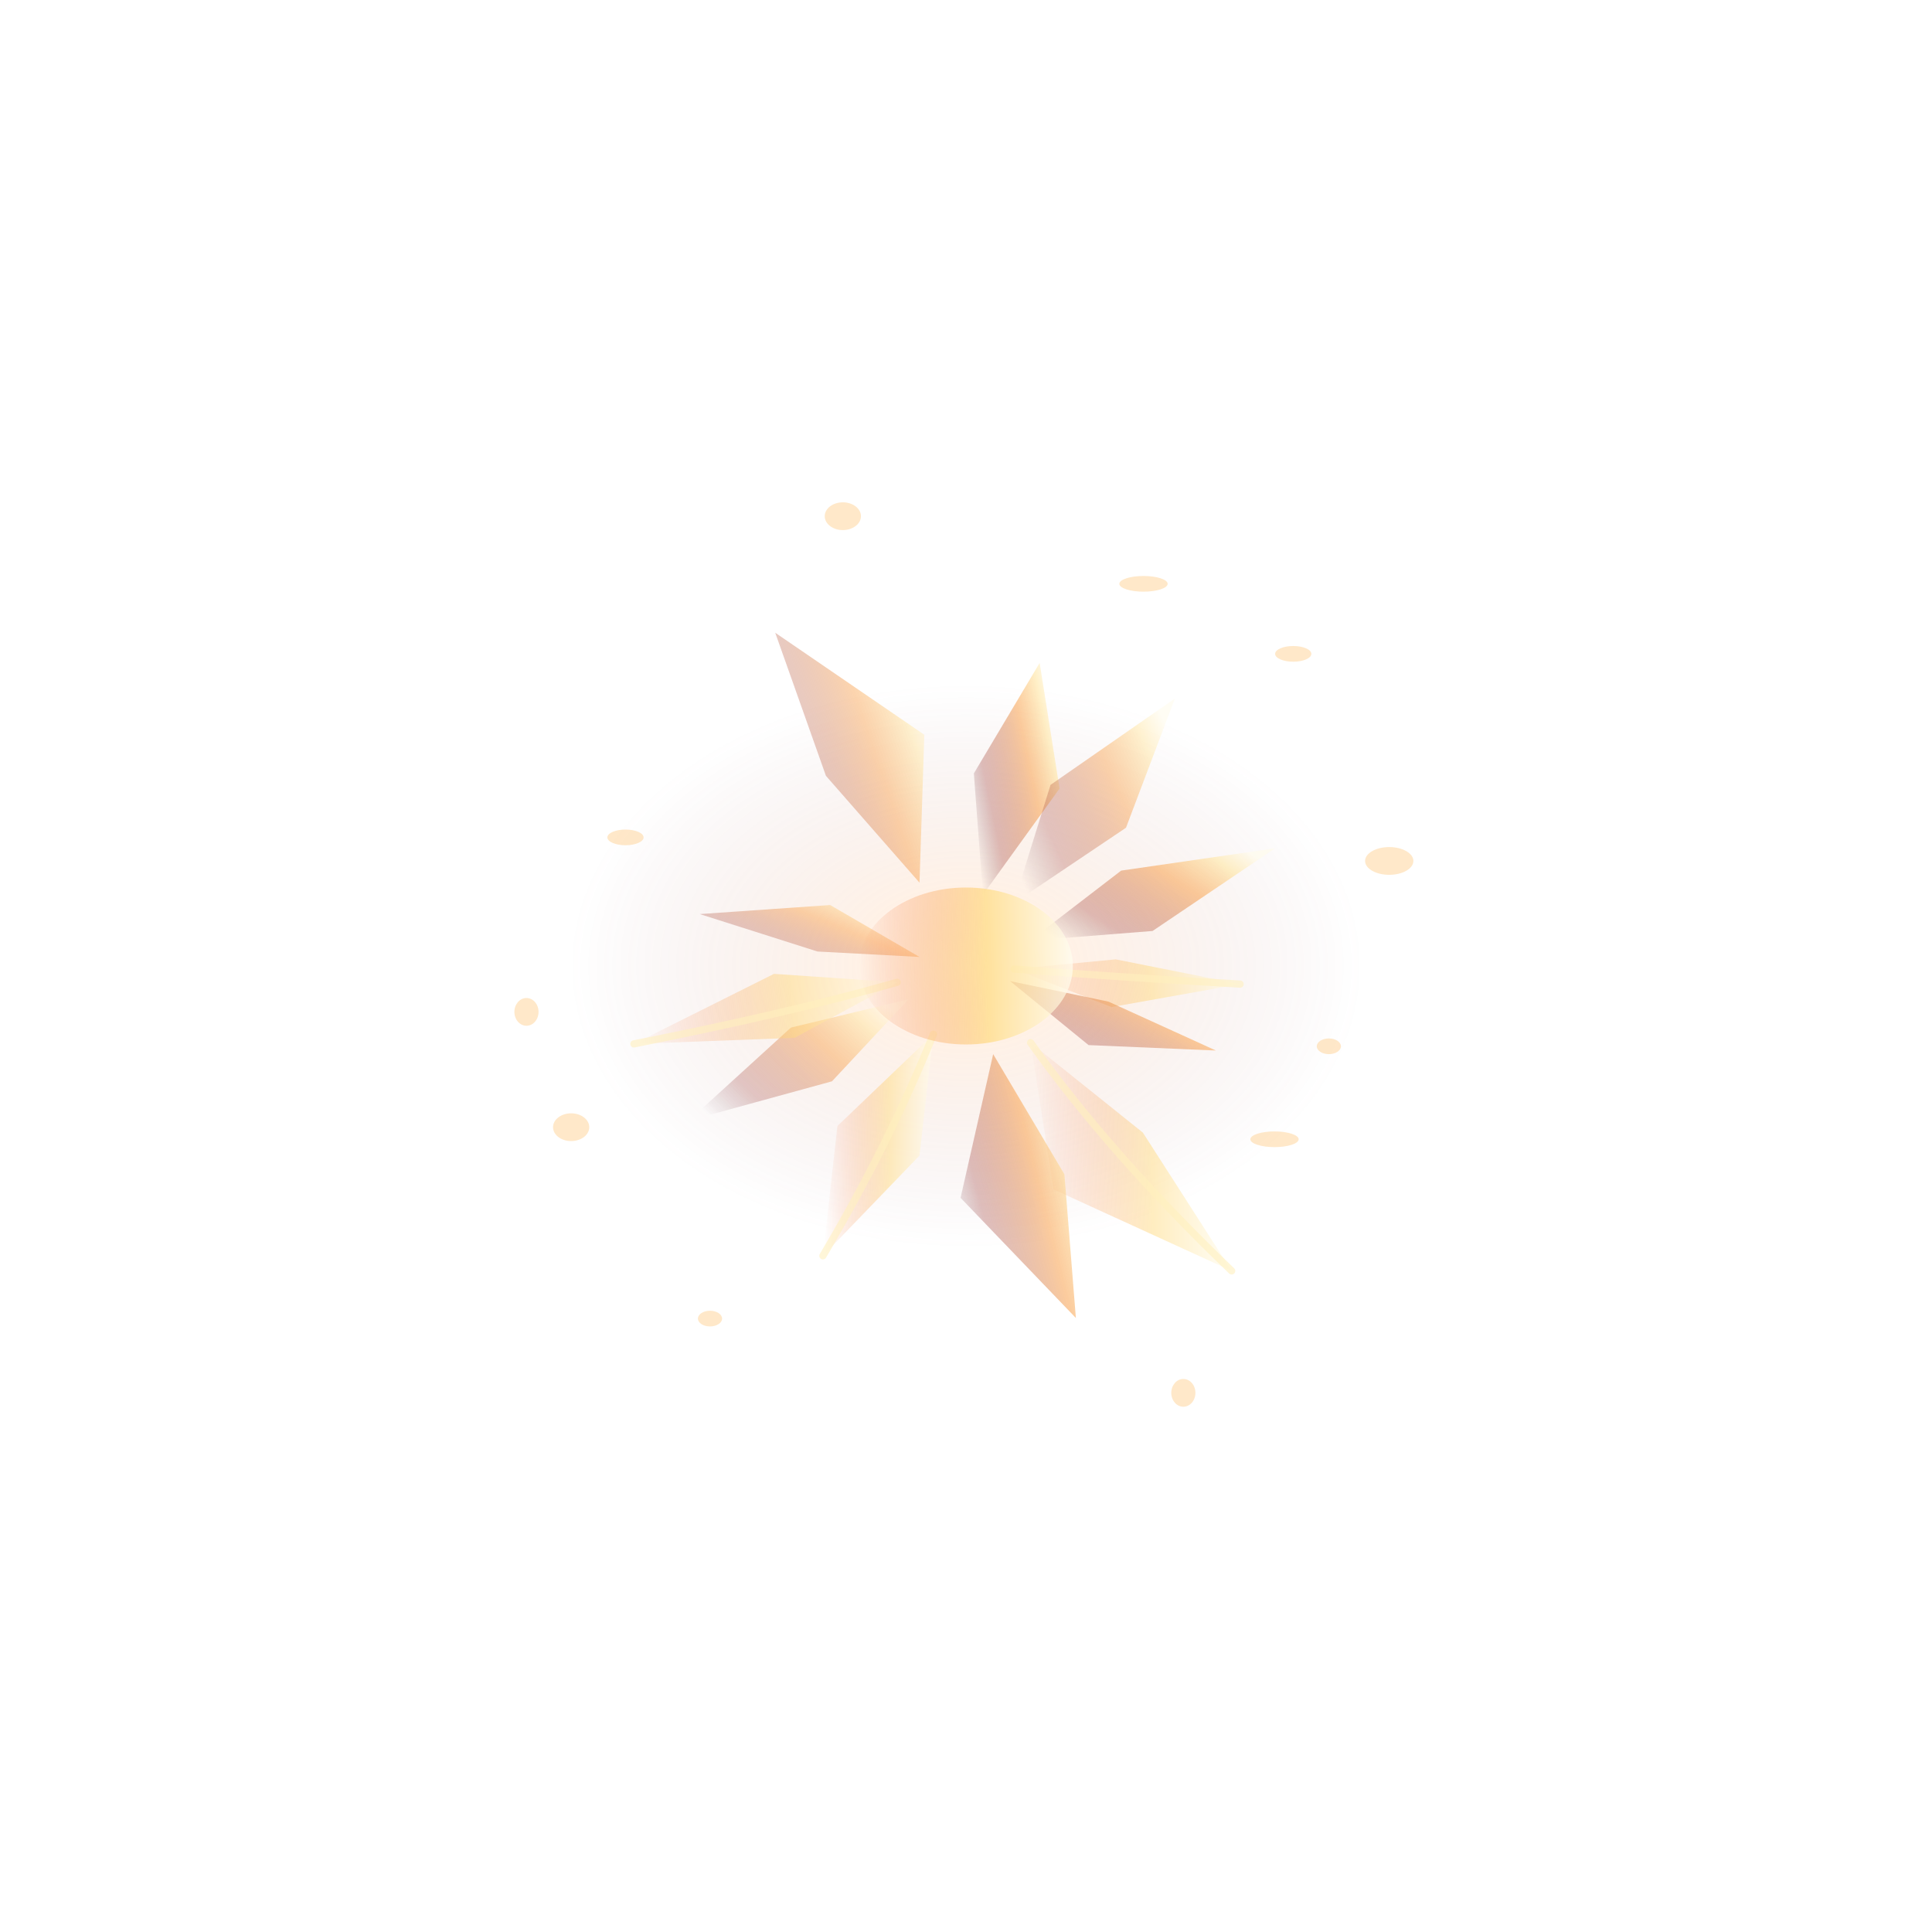
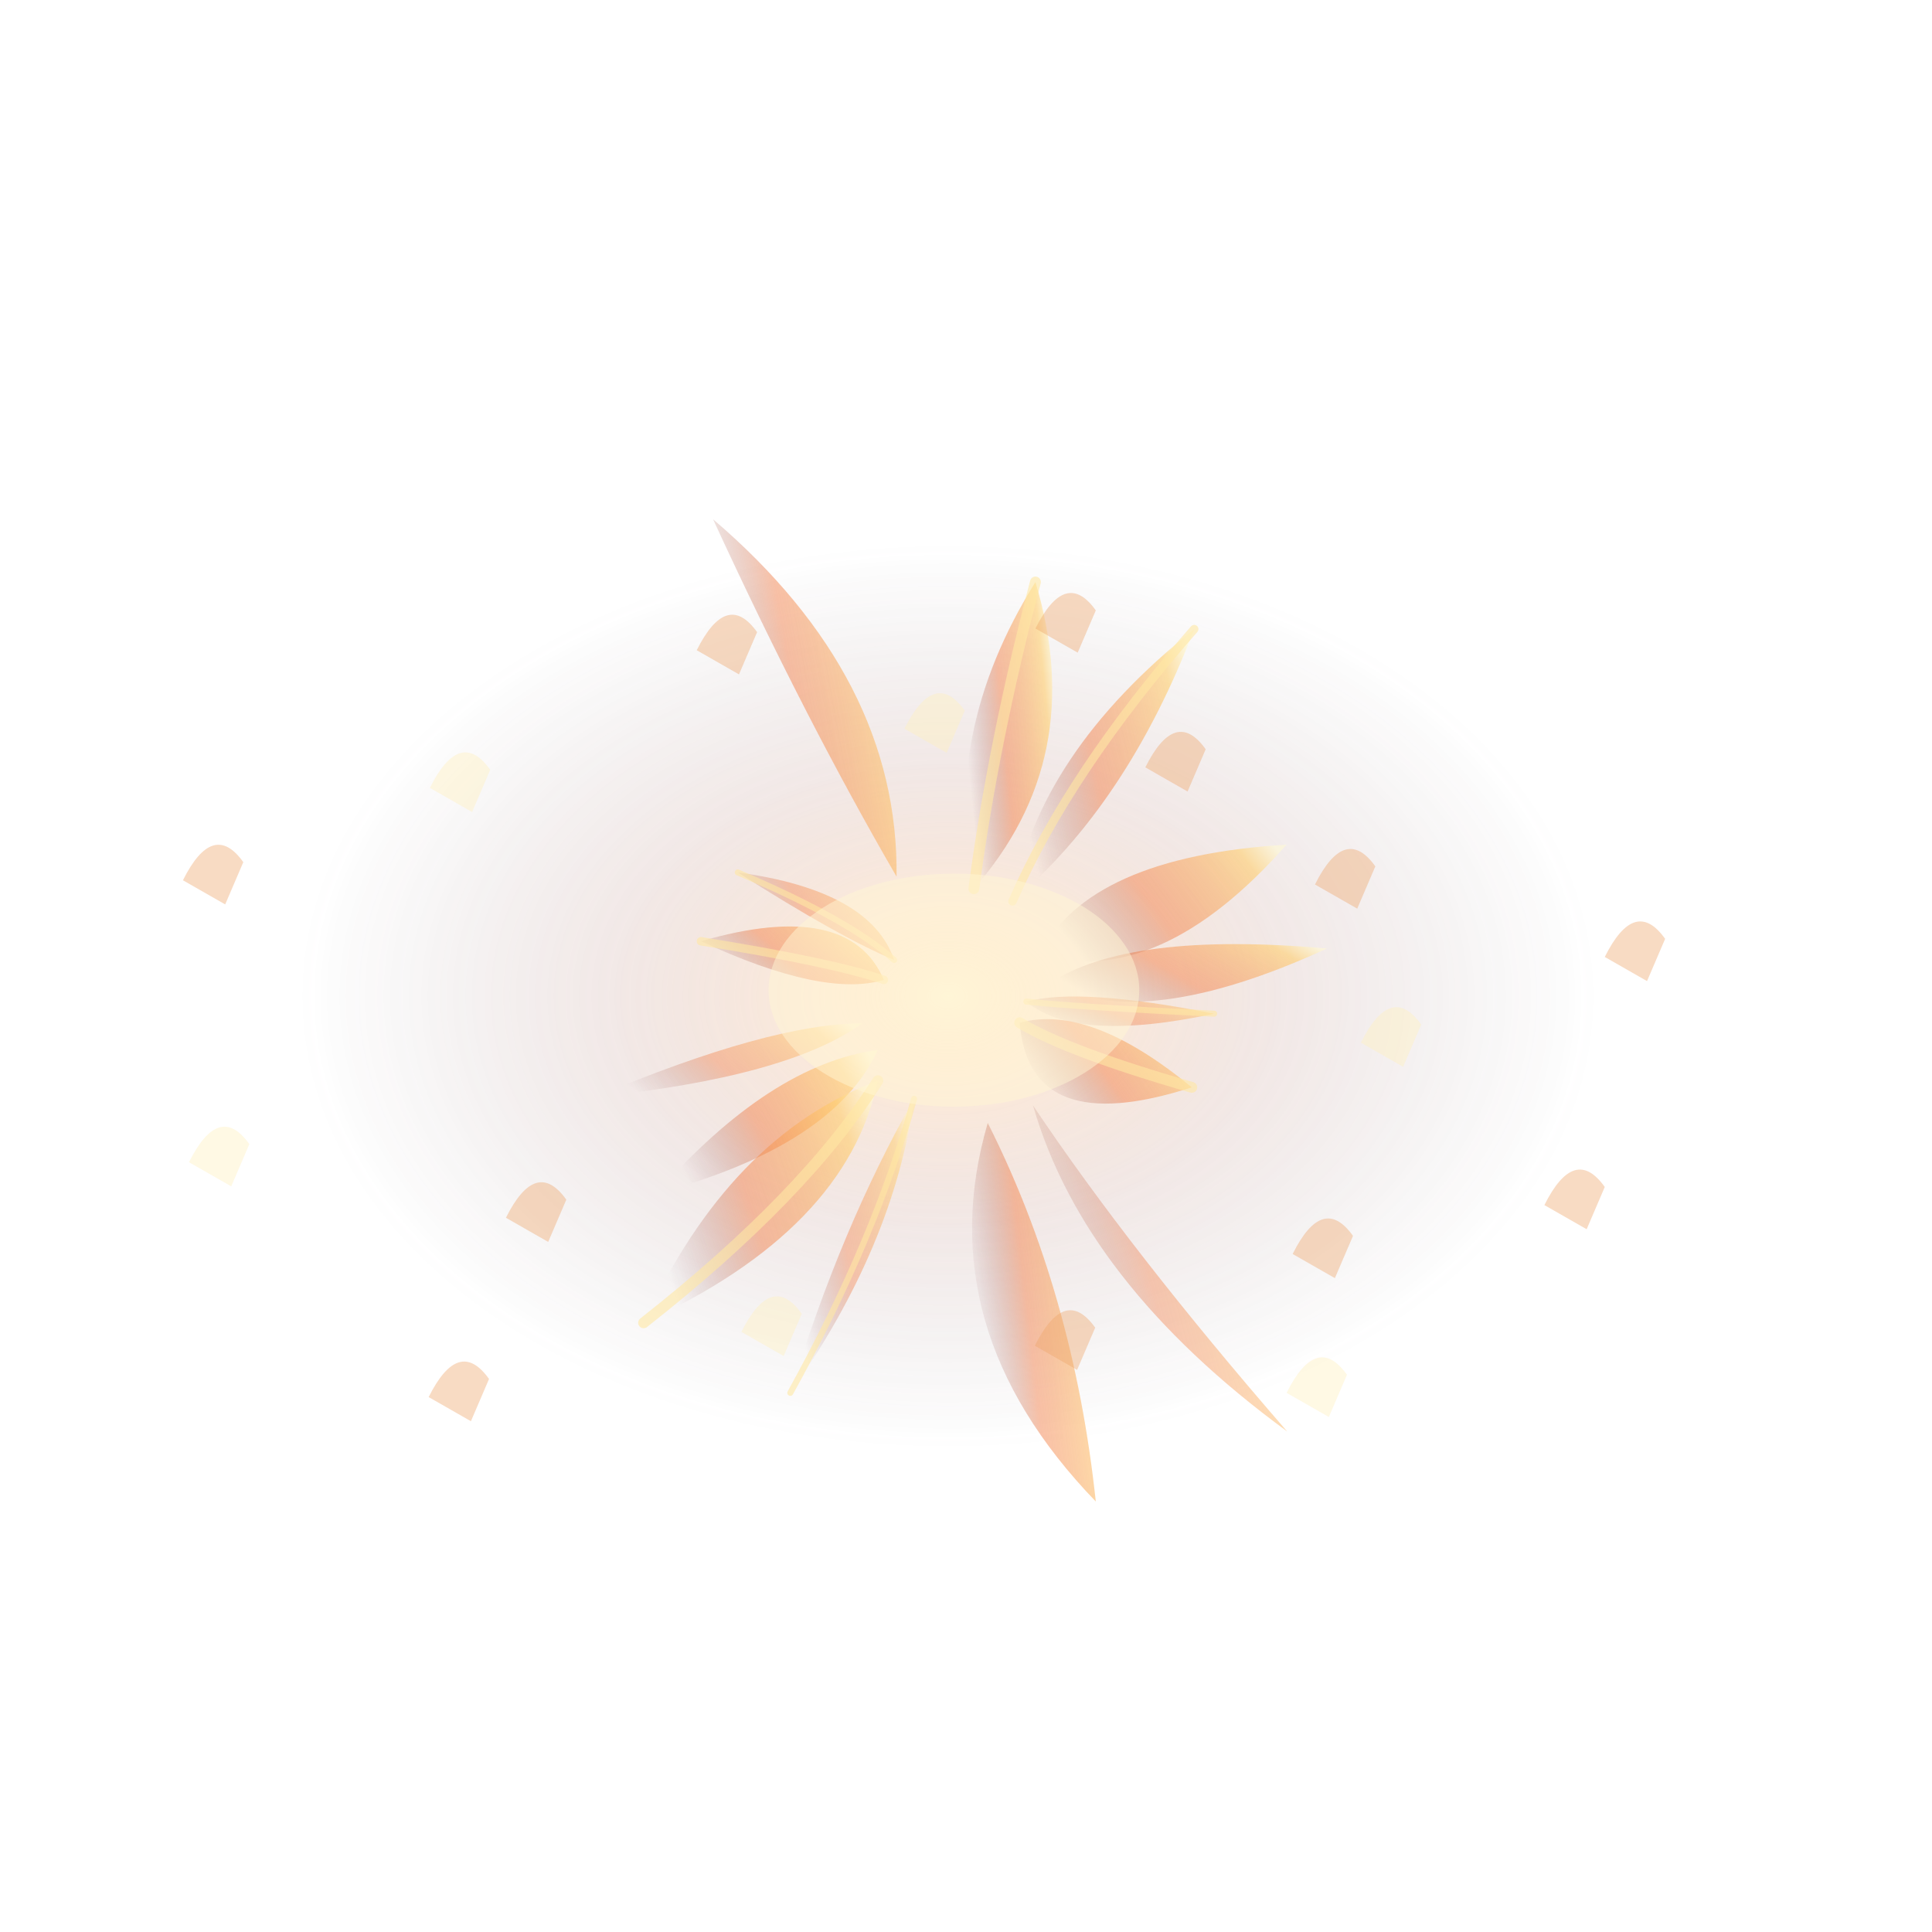
<svg xmlns="http://www.w3.org/2000/svg" width="320" height="320" viewBox="0 0 320 320">
  <defs>
-     <linearGradient id="fire" x1="0%" y1="80%" x2="100%" y2="23%">
-       <stop offset="0" stop-color="#451f35" stop-opacity="0" />
-       <stop offset=".23" stop-color="#9c3a35" stop-opacity=".53" />
-       <stop offset=".64" stop-color="#f89d46" stop-opacity=".88" />
-       <stop offset=".86" stop-color="#ffe5a1" />
-       <stop offset="1" stop-color="#fffbea" />
+     <linearGradient id="strike" x1="0%" y1="50%" x2="100%" y2="15%">
+       <stop offset="0" stop-color="#6c3c4b" stop-opacity="0" />
+       <stop offset=".4" stop-color="#f2773d" stop-opacity=".75" />
+       <stop offset=".86" stop-color="#ffce6e" />
+       <stop offset="1" stop-color="#fffad4" />
    </linearGradient>
-     <linearGradient id="hot" x1="0%" y1="40%" x2="100%" y2="38%">
-       <stop offset="0" stop-color="#f36b40" stop-opacity="0" />
-       <stop offset=".6" stop-color="#ffdb81" />
-       <stop offset="1" stop-color="#fffef1" />
-     </linearGradient>
-     <radialGradient id="mist">
-       <stop offset="0" stop-color="#ffdd92" stop-opacity=".56" />
-       <stop offset=".28" stop-color="#ff9e50" stop-opacity=".28" />
-       <stop offset="1" stop-color="#7d3445" stop-opacity="0" />
+     <radialGradient id="sm">
+       <stop offset="0" stop-color="#ffeab0" stop-opacity=".67" />
+       <stop offset=".18" stop-color="#faad68" stop-opacity=".36" />
+       <stop offset=".53" stop-color="#9e594c" stop-opacity=".19" />
+       <stop offset="1" stop-color="#4a3c46" stop-opacity="0" />
    </radialGradient>
  </defs>
-   <ellipse cx="160" cy="160" rx="65.2" ry="46.6" fill="url(#mist)" opacity="0.5" />
-   <path d="M168.0 160.5 L184.1 166.8 L205.4 163.0 L184.8 158.9 Z" fill="url(#hot)" opacity="0.5" />
-   <path d="M168.0 160.5 Q184.5 161.8 205.4 163.0" fill="none" stroke="#fff0be" stroke-width="1.2" stroke-linecap="round" opacity="0.6" />
-   <path d="M150.5 165.5 L131.0 170.2 L114.1 185.6 L137.8 179.1 Z" fill="url(#fire)" opacity="0.5" />
-   <path d="M162.8 148.2 L175.5 130.6 L172.2 109.8 L161.3 128.1 Z" fill="url(#fire)" opacity="0.6" />
-   <path d="M170.7 172.7 L174.5 197.0 L204.0 210.5 L189.3 187.6 Z" fill="url(#hot)" opacity="0.5" />
-   <path d="M170.7 172.7 Q183.8 191.1 204.0 210.5" fill="none" stroke="#fff0be" stroke-width="1.2" stroke-linecap="round" opacity="0.6" />
-   <path d="M152.3 158.5 L137.5 149.9 L115.9 151.4 L135.4 157.6 Z" fill="url(#fire)" opacity="0.5" />
-   <path d="M170.6 155.8 L190.9 154.2 L211.2 140.5 L185.7 144.2 Z" fill="url(#fire)" opacity="0.6" />
-   <path d="M154.6 171.3 L138.7 186.5 L136.3 208.0 L152.3 191.4 Z" fill="url(#hot)" opacity="0.5" />
-   <path d="M154.6 171.3 Q147.2 189.6 136.3 208.0" fill="none" stroke="#fff0be" stroke-width="1.2" stroke-linecap="round" opacity="0.6" />
-   <path d="M152.3 146.2 L153.1 121.7 L128.4 104.8 L136.8 128.5 Z" fill="url(#fire)" opacity="0.5" />
-   <path d="M167.3 162.5 L180.3 173.1 L201.4 174.0 L183.6 165.9 Z" fill="url(#fire)" opacity="0.6" />
-   <path d="M148.6 162.7 L128.2 161.3 L105.0 172.9 L131.6 171.9 Z" fill="url(#hot)" opacity="0.5" />
-   <path d="M148.6 162.7 Q130.3 167.9 105.0 172.9" fill="none" stroke="#fff0be" stroke-width="1.2" stroke-linecap="round" opacity="0.6" />
-   <path d="M167.9 149.6 L186.5 137.1 L194.6 115.7 L174.0 130.0 Z" fill="url(#fire)" opacity="0.5" />
-   <path d="M164.5 174.6 L159.1 198.4 L178.2 218.3 L176.3 194.5 Z" fill="url(#fire)" opacity="0.6" />
-   <ellipse cx="220.1" cy="173.3" rx="2.0" ry="1.3" fill="#ffc678" opacity="0.4" />
-   <ellipse cx="94.6" cy="186.7" rx="3.0" ry="2.3" fill="#ffc678" opacity="0.4" />
-   <ellipse cx="189.4" cy="96.7" rx="4.0" ry="1.3" fill="#ffc678" opacity="0.4" />
-   <ellipse cx="196.0" cy="230.7" rx="2.0" ry="2.3" fill="#ffc678" opacity="0.4" />
-   <ellipse cx="103.6" cy="138.7" rx="3.0" ry="1.3" fill="#ffc678" opacity="0.4" />
-   <ellipse cx="230.1" cy="142.6" rx="4.0" ry="2.3" fill="#ffc678" opacity="0.4" />
-   <ellipse cx="117.6" cy="218.4" rx="2.0" ry="1.3" fill="#ffc678" opacity="0.4" />
-   <ellipse cx="139.6" cy="85.5" rx="3.0" ry="2.3" fill="#ffc678" opacity="0.4" />
-   <ellipse cx="211.1" cy="188.7" rx="4.0" ry="1.3" fill="#ffc678" opacity="0.4" />
-   <ellipse cx="87.2" cy="167.6" rx="2.0" ry="2.3" fill="#ffc678" opacity="0.4" />
-   <ellipse cx="214.2" cy="108.3" rx="3.0" ry="1.3" fill="#ffc678" opacity="0.4" />
-   <ellipse cx="160" cy="160" rx="17.7" ry="13.0" fill="url(#hot)" opacity="0.7" />
+   <ellipse cx="157" cy="165" rx="106.9" ry="75.0" fill="url(#sm)" opacity="0.7" />
+   <path d="M 170.0 165.9 Q 178.2 172.8 201.1 167.9 Q 178.9 163.5 170.0 165.9 Z" fill="url(#strike)" opacity="0.5" />
+   <path d="M 170.0 165.9 Q 178.7 166.8 201.1 167.9" fill="none" stroke="#ffe7a4" stroke-width="1.0" stroke-linecap="round" opacity="0.6" />
+   <path d="M 145.4 173.9 Q 127.6 176.3 108.7 197.7 Q 138.1 189.8 145.4 173.9 Z" fill="url(#strike)" opacity="0.6" />
+   <path d="M 161.3 147.2 Q 180.3 125.6 171.5 96.4 Q 155.8 121.6 161.3 147.2 Z" fill="url(#strike)" opacity="0.6" />
+   <path d="M 161.3 147.2 Q 164.5 123.0 171.5 96.4" fill="none" stroke="#ffe7a4" stroke-width="1.8" stroke-linecap="round" opacity="0.6" />
+   <path d="M 171.1 183.1 Q 179.5 212.4 213.2 237.1 Q 187.3 207.3 171.1 183.1 Z" fill="url(#strike)" opacity="0.5" />
+   <path d="M 146.4 162.3 Q 140.6 148.8 116.1 155.9 Q 136.4 165.3 146.4 162.3 Z" fill="url(#strike)" opacity="0.6" />
+   <path d="M 146.4 162.3 Q 137.9 159.4 116.1 155.9" fill="none" stroke="#ffe7a4" stroke-width="1.4" stroke-linecap="round" opacity="0.6" />
+   <path d="M 172.1 158.2 Q 192.0 163.8 213.1 139.9 Q 180.3 141.9 172.1 158.2 Z" fill="url(#strike)" opacity="0.6" />
+   <path d="M 151.4 182.0 Q 139.3 203.2 130.9 230.7 Q 148.1 206.3 151.4 182.0 Z" fill="url(#strike)" opacity="0.5" />
+   <path d="M 151.4 182.0 Q 145.0 205.2 130.9 230.7" fill="none" stroke="#ffe7a4" stroke-width="1.0" stroke-linecap="round" opacity="0.6" />
+   <path d="M 148.5 145.2 Q 148.9 112.3 118.1 86.0 Q 133.3 119.0 148.5 145.2 Z" fill="url(#strike)" opacity="0.6" />
+   <path d="M 168.9 169.4 Q 170.4 188.8 197.4 180.1 Q 180.5 166.2 168.9 169.4 Z" fill="url(#strike)" opacity="0.6" />
+   <path d="M 168.9 169.4 Q 176.9 174.2 197.4 180.1" fill="none" stroke="#ffe7a4" stroke-width="1.8" stroke-linecap="round" opacity="0.6" />
+   <path d="M 142.8 169.5 Q 127.6 169.5 98.6 181.7 Q 130.5 178.4 142.8 169.5 Z" fill="url(#strike)" opacity="0.5" />
+   <path d="M 167.7 149.3 Q 186.7 133.2 197.8 104.2 Q 171.8 124.9 167.7 149.3 Z" fill="url(#strike)" opacity="0.6" />
+   <path d="M 167.7 149.3 Q 177.1 127.8 197.8 104.2" fill="none" stroke="#ffe7a4" stroke-width="1.4" stroke-linecap="round" opacity="0.6" />
+   <path d="M 163.6 186.0 Q 153.7 219.9 181.5 248.7 Q 177.8 214.1 163.6 186.0 Z" fill="url(#strike)" opacity="0.6" />
+   <path d="M 148.1 159.0 Q 144.2 147.5 122.2 144.5 Q 139.0 155.2 148.1 159.0 Z" fill="url(#strike)" opacity="0.5" />
+   <path d="M 148.1 159.0 Q 140.8 152.4 122.2 144.5" fill="none" stroke="#ffe7a4" stroke-width="1.0" stroke-linecap="round" opacity="0.6" />
+   <path d="M 173.8 162.9 Q 189.3 171.1 219.8 157.1 Q 186.8 154.2 173.8 162.9 Z" fill="url(#strike)" opacity="0.6" />
+   <path d="M 145.4 179.0 Q 120.9 188.1 106.6 219.1 Q 140.2 203.7 145.4 179.0 Z" fill="url(#strike)" opacity="0.6" />
+   <path d="M 145.4 179.0 Q 133.3 198.1 106.6 219.1" fill="none" stroke="#ffe7a4" stroke-width="1.8" stroke-linecap="round" opacity="0.6" />
+   <path d="M225.4 172.7 Q230.4 162.7 235.4 169.7 L232.4 176.7 Z" fill="#ffefbc" opacity="0.4" />
+   <path d="M83.8 201.7 Q88.8 191.7 93.8 198.7 L90.8 205.7 Z" fill="#eda46a" opacity="0.4" />
+   <path d="M171.5 104.1 Q176.5 94.1 181.5 101.1 L178.5 108.1 Z" fill="#eda46a" opacity="0.4" />
+   <path d="M213.1 230.7 Q218.1 220.7 223.1 227.7 L220.1 234.7 Z" fill="#ffefbc" opacity="0.4" />
+   <path d="M30.3 145.8 Q35.3 135.8 40.3 142.8 L37.3 149.8 Z" fill="#eda46a" opacity="0.4" />
+   <path d="M217.8 146.5 Q222.8 136.5 227.8 143.5 L224.8 150.5 Z" fill="#eda46a" opacity="0.4" />
+   <path d="M122.8 220.6 Q127.8 210.6 132.8 217.6 L129.8 224.6 Z" fill="#ffefbc" opacity="0.4" />
+   <path d="M115.4 107.7 Q120.4 97.7 125.4 104.7 L122.4 111.7 Z" fill="#eda46a" opacity="0.4" />
+   <path d="M255.8 199.6 Q260.8 189.6 265.8 196.6 L262.8 203.6 Z" fill="#eda46a" opacity="0.4" />
+   <path d="M31.3 192.5 Q36.3 182.5 41.3 189.5 L38.3 196.5 Z" fill="#ffefbc" opacity="0.4" />
+   <path d="M189.7 127.1 Q194.7 117.1 199.7 124.1 L196.7 131.1 Z" fill="#eda46a" opacity="0.4" />
+   <path d="M171.4 222.9 Q176.4 212.9 181.4 219.9 L178.4 226.9 Z" fill="#eda46a" opacity="0.4" />
+   <path d="M71.2 130.5 Q76.2 120.5 81.2 127.5 L78.2 134.5 Z" fill="#ffefbc" opacity="0.4" />
+   <path d="M265.8 158.5 Q270.8 148.5 275.8 155.5 L272.8 162.5 Z" fill="#eda46a" opacity="0.4" />
+   <path d="M71.0 231.4 Q76.0 221.4 81.0 228.4 L78.0 235.4 Z" fill="#eda46a" opacity="0.4" />
+   <path d="M149.8 120.7 Q154.8 110.7 159.8 117.7 L156.8 124.7 Z" fill="#ffefbc" opacity="0.4" />
+   <path d="M214.1 207.7 Q219.1 197.7 224.1 204.7 L221.1 211.7 Z" fill="#eda46a" opacity="0.4" />
+   <ellipse cx="158" cy="164" rx="30.7" ry="19.3" fill="#fff5d4" opacity="0.5" />
</svg>
